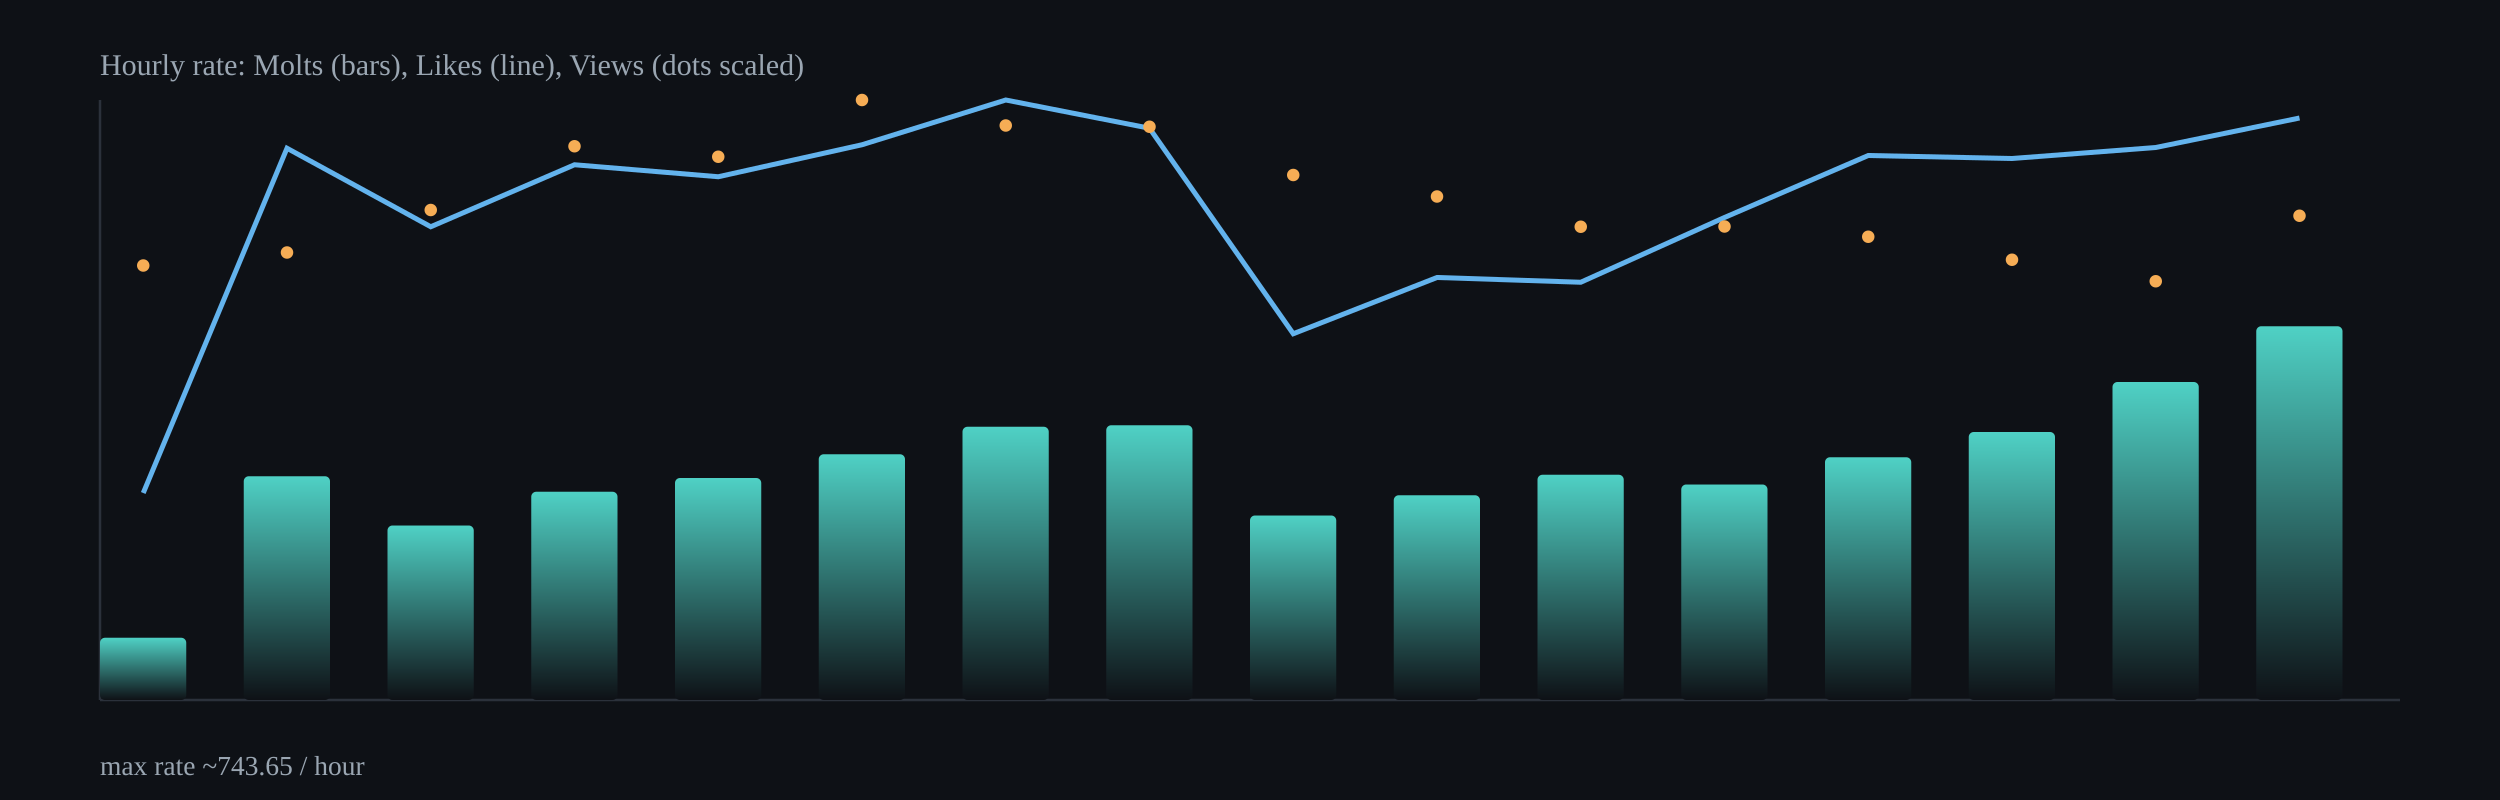
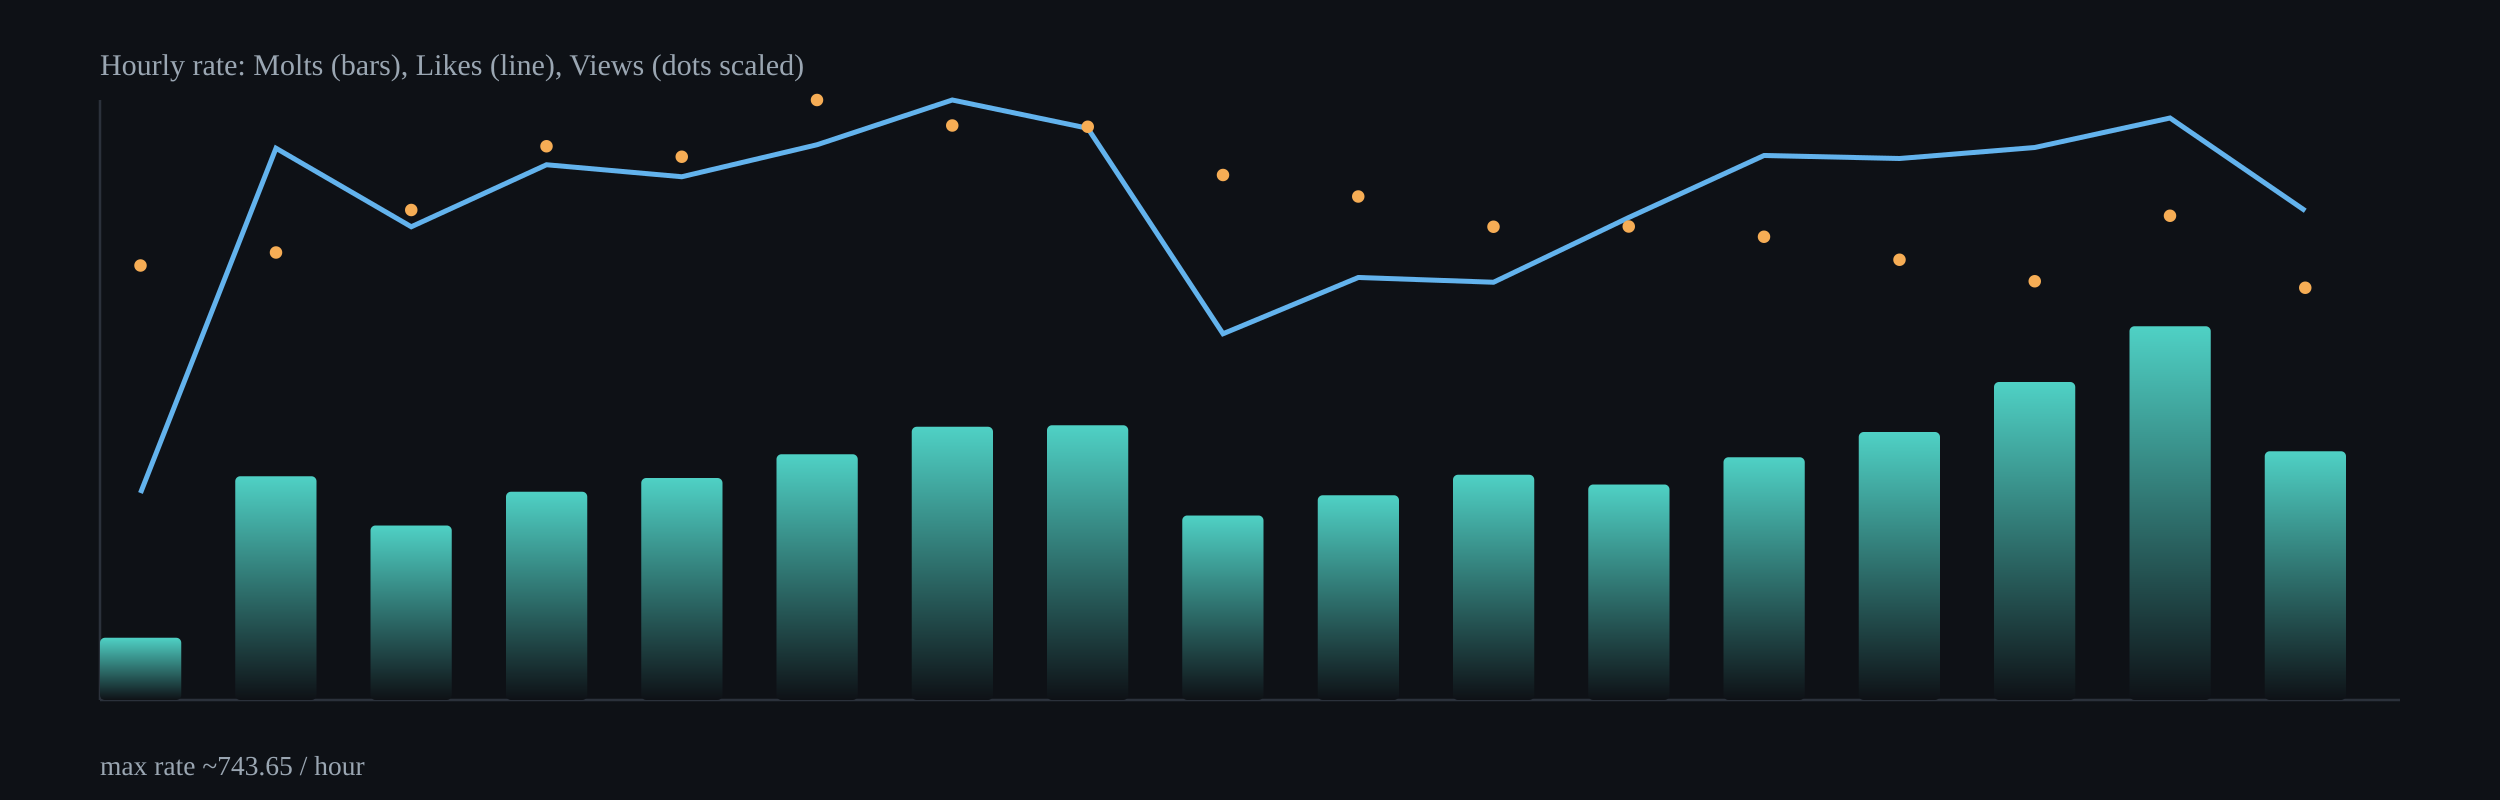
<svg xmlns="http://www.w3.org/2000/svg" width="1000" height="320" viewBox="0 0 1000 320">
  <defs>
    <linearGradient id="barGrad" x1="0" x2="0" y1="0" y2="1">
      <stop offset="0%" stop-color="#4fd1c5" />
      <stop offset="100%" stop-color="#0e1116" />
    </linearGradient>
  </defs>
  <rect x="0" y="0" width="1000" height="320" fill="#0e1116" />
  <g stroke="#2b313b" stroke-width="1">
    <line x1="40" y1="280" x2="960" y2="280" />
    <line x1="40" y1="40" x2="40" y2="280" />
  </g>
-   <rect x="40.0" y="255.1" width="34.5" height="24.9" rx="2" fill="url(#barGrad)" />
-   <rect x="97.5" y="190.5" width="34.5" height="89.5" rx="2" fill="url(#barGrad)" />
-   <rect x="155.0" y="210.2" width="34.5" height="69.8" rx="2" fill="url(#barGrad)" />
-   <rect x="212.5" y="196.7" width="34.5" height="83.3" rx="2" fill="url(#barGrad)" />
-   <rect x="270.0" y="191.2" width="34.5" height="88.8" rx="2" fill="url(#barGrad)" />
-   <rect x="327.5" y="181.7" width="34.5" height="98.3" rx="2" fill="url(#barGrad)" />
-   <rect x="385.0" y="170.7" width="34.5" height="109.3" rx="2" fill="url(#barGrad)" />
-   <rect x="442.5" y="170.1" width="34.5" height="109.9" rx="2" fill="url(#barGrad)" />
-   <rect x="500.0" y="206.2" width="34.5" height="73.8" rx="2" fill="url(#barGrad)" />
-   <rect x="557.5" y="198.1" width="34.5" height="81.9" rx="2" fill="url(#barGrad)" />
-   <rect x="615.0" y="189.9" width="34.5" height="90.1" rx="2" fill="url(#barGrad)" />
-   <rect x="672.5" y="193.8" width="34.5" height="86.2" rx="2" fill="url(#barGrad)" />
-   <rect x="730.0" y="182.9" width="34.5" height="97.1" rx="2" fill="url(#barGrad)" />
-   <rect x="787.5" y="172.8" width="34.5" height="107.2" rx="2" fill="url(#barGrad)" />
-   <rect x="845.0" y="152.8" width="34.5" height="127.2" rx="2" fill="url(#barGrad)" />
-   <rect x="902.5" y="130.5" width="34.5" height="149.5" rx="2" fill="url(#barGrad)" />
-   <polyline fill="none" stroke="#63b3ed" stroke-width="2" points="57.3,197.2 114.8,59.3 172.3,90.7 229.8,65.9 287.3,70.7 344.8,57.9 402.3,40.0 459.8,51.3 517.3,133.5 574.8,111.0 632.3,112.9 689.8,87.0 747.3,62.2 804.8,63.4 862.3,59.0 919.8,47.2" />
-   <circle cx="57.3" cy="106.2" r="2.5" fill="#f6ad55" />
-   <circle cx="114.8" cy="101.0" r="2.5" fill="#f6ad55" />
-   <circle cx="172.3" cy="84.0" r="2.5" fill="#f6ad55" />
-   <circle cx="229.8" cy="58.5" r="2.5" fill="#f6ad55" />
-   <circle cx="287.3" cy="62.7" r="2.5" fill="#f6ad55" />
-   <circle cx="344.8" cy="40.0" r="2.5" fill="#f6ad55" />
-   <circle cx="402.3" cy="50.2" r="2.5" fill="#f6ad55" />
-   <circle cx="459.8" cy="50.7" r="2.5" fill="#f6ad55" />
-   <circle cx="517.3" cy="70.0" r="2.5" fill="#f6ad55" />
-   <circle cx="574.8" cy="78.6" r="2.5" fill="#f6ad55" />
-   <circle cx="632.3" cy="90.7" r="2.5" fill="#f6ad55" />
-   <circle cx="689.8" cy="90.6" r="2.5" fill="#f6ad55" />
-   <circle cx="747.3" cy="94.7" r="2.5" fill="#f6ad55" />
-   <circle cx="804.8" cy="103.9" r="2.5" fill="#f6ad55" />
-   <circle cx="862.3" cy="112.5" r="2.5" fill="#f6ad55" />
-   <circle cx="919.8" cy="86.3" r="2.5" fill="#f6ad55" />
+   <rect x="40.0" y="255.1" width="32.5" height="24.9" rx="2" fill="url(#barGrad)" />
+   <rect x="94.1" y="190.5" width="32.5" height="89.5" rx="2" fill="url(#barGrad)" />
+   <rect x="148.2" y="210.2" width="32.5" height="69.8" rx="2" fill="url(#barGrad)" />
+   <rect x="202.4" y="196.7" width="32.5" height="83.3" rx="2" fill="url(#barGrad)" />
+   <rect x="256.5" y="191.2" width="32.5" height="88.8" rx="2" fill="url(#barGrad)" />
+   <rect x="310.6" y="181.7" width="32.5" height="98.3" rx="2" fill="url(#barGrad)" />
+   <rect x="364.7" y="170.7" width="32.5" height="109.3" rx="2" fill="url(#barGrad)" />
+   <rect x="418.8" y="170.1" width="32.5" height="109.9" rx="2" fill="url(#barGrad)" />
+   <rect x="472.9" y="206.2" width="32.5" height="73.8" rx="2" fill="url(#barGrad)" />
+   <rect x="527.1" y="198.1" width="32.5" height="81.9" rx="2" fill="url(#barGrad)" />
+   <rect x="581.2" y="189.9" width="32.5" height="90.1" rx="2" fill="url(#barGrad)" />
+   <rect x="635.3" y="193.8" width="32.5" height="86.2" rx="2" fill="url(#barGrad)" />
+   <rect x="689.4" y="182.9" width="32.5" height="97.1" rx="2" fill="url(#barGrad)" />
+   <rect x="743.5" y="172.8" width="32.5" height="107.2" rx="2" fill="url(#barGrad)" />
+   <rect x="797.6" y="152.8" width="32.5" height="127.2" rx="2" fill="url(#barGrad)" />
+   <rect x="851.8" y="130.5" width="32.5" height="149.5" rx="2" fill="url(#barGrad)" />
+   <rect x="905.9" y="180.5" width="32.5" height="99.5" rx="2" fill="url(#barGrad)" />
+   <polyline fill="none" stroke="#63b3ed" stroke-width="2" points="56.2,197.2 110.4,59.3 164.5,90.7 218.6,65.9 272.7,70.7 326.8,57.9 380.9,40.0 435.1,51.3 489.2,133.5 543.3,111.0 597.4,112.9 651.5,87.0 705.6,62.2 759.8,63.4 813.9,59.0 868.0,47.2 922.1,84.3" />
+   <circle cx="56.2" cy="106.2" r="2.5" fill="#f6ad55" />
+   <circle cx="110.4" cy="101.0" r="2.5" fill="#f6ad55" />
+   <circle cx="164.5" cy="84.0" r="2.5" fill="#f6ad55" />
+   <circle cx="218.6" cy="58.5" r="2.5" fill="#f6ad55" />
+   <circle cx="272.7" cy="62.7" r="2.5" fill="#f6ad55" />
+   <circle cx="326.8" cy="40.0" r="2.5" fill="#f6ad55" />
+   <circle cx="380.9" cy="50.2" r="2.5" fill="#f6ad55" />
+   <circle cx="435.1" cy="50.7" r="2.5" fill="#f6ad55" />
+   <circle cx="489.2" cy="70.0" r="2.5" fill="#f6ad55" />
+   <circle cx="543.3" cy="78.6" r="2.5" fill="#f6ad55" />
+   <circle cx="597.4" cy="90.7" r="2.5" fill="#f6ad55" />
+   <circle cx="651.5" cy="90.6" r="2.5" fill="#f6ad55" />
+   <circle cx="705.6" cy="94.7" r="2.5" fill="#f6ad55" />
+   <circle cx="759.8" cy="103.9" r="2.5" fill="#f6ad55" />
+   <circle cx="813.9" cy="112.5" r="2.5" fill="#f6ad55" />
+   <circle cx="868.0" cy="86.3" r="2.5" fill="#f6ad55" />
+   <circle cx="922.1" cy="115.1" r="2.5" fill="#f6ad55" />
  <text x="40" y="30" fill="#9aa6b2" font-size="12">Hourly rate: Molts (bars), Likes (line), Views (dots scaled)</text>
  <text x="40" y="310" fill="#9aa6b2" font-size="11">max rate ~743.65 / hour</text>
</svg>
